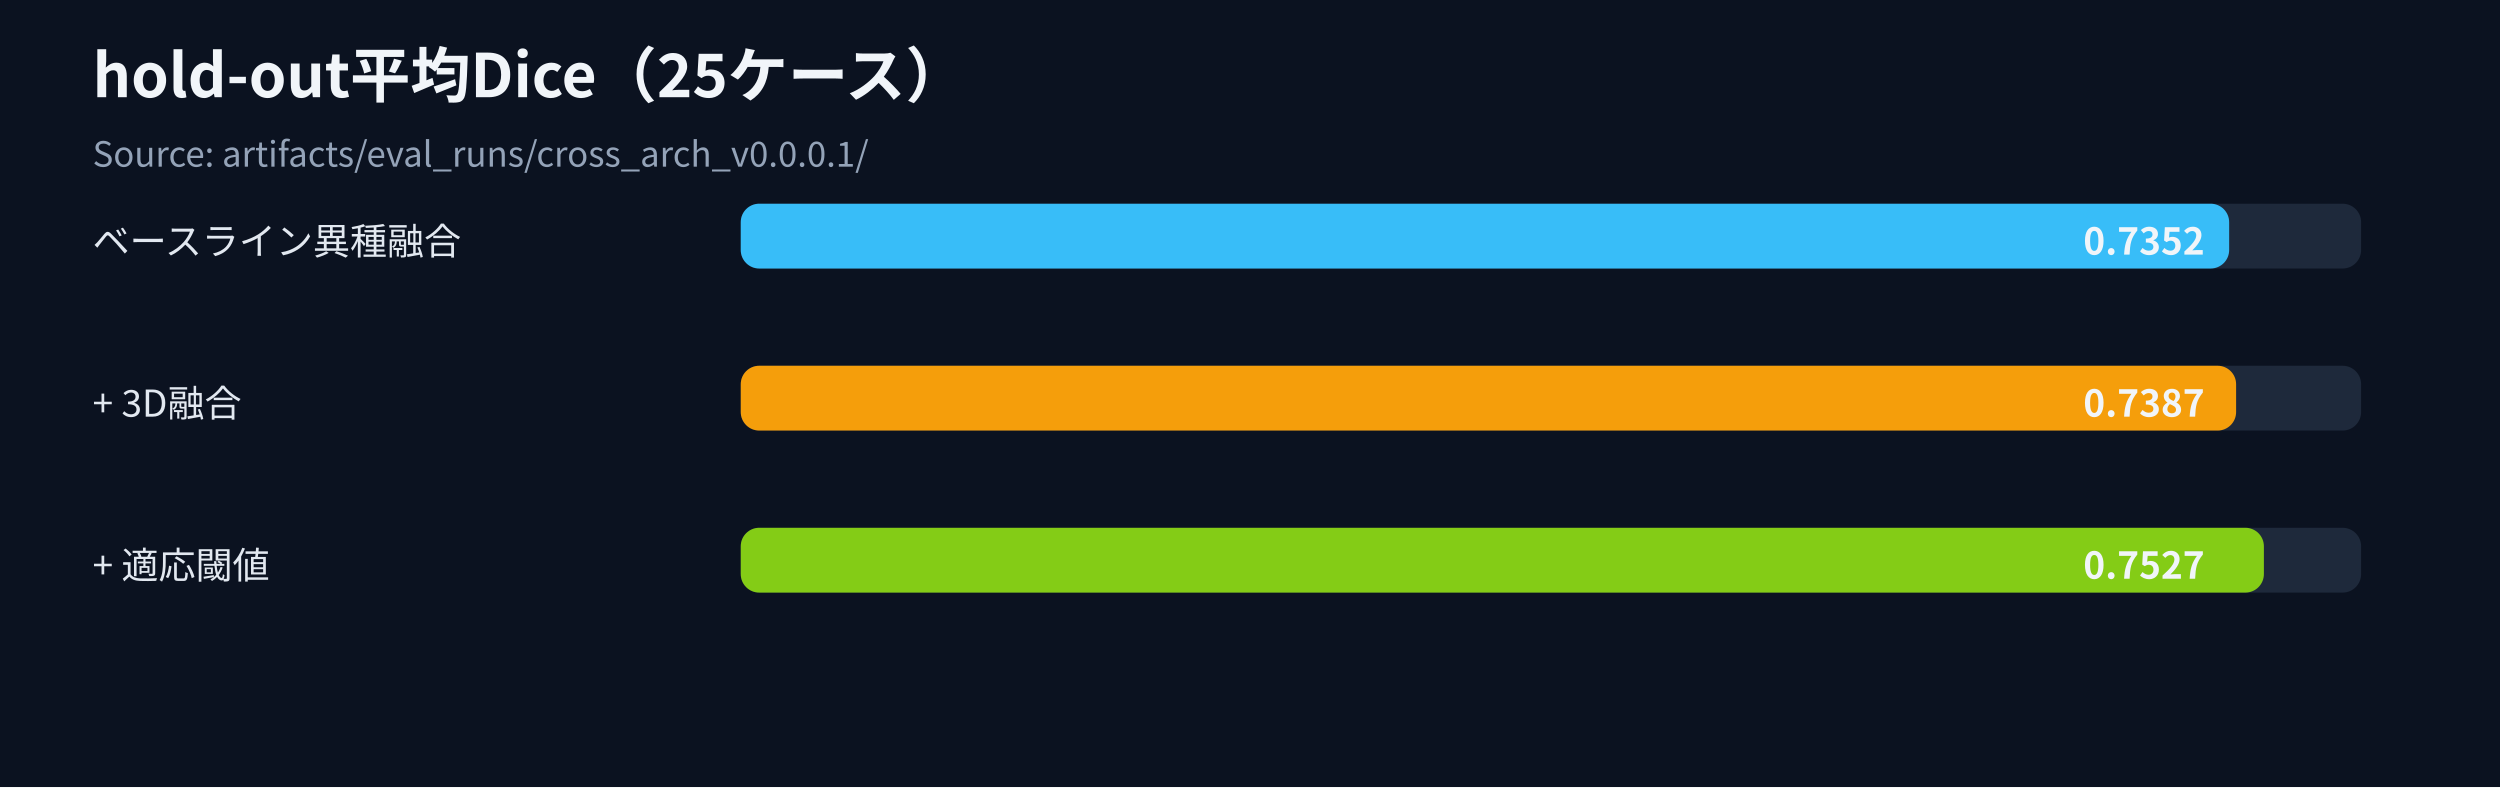
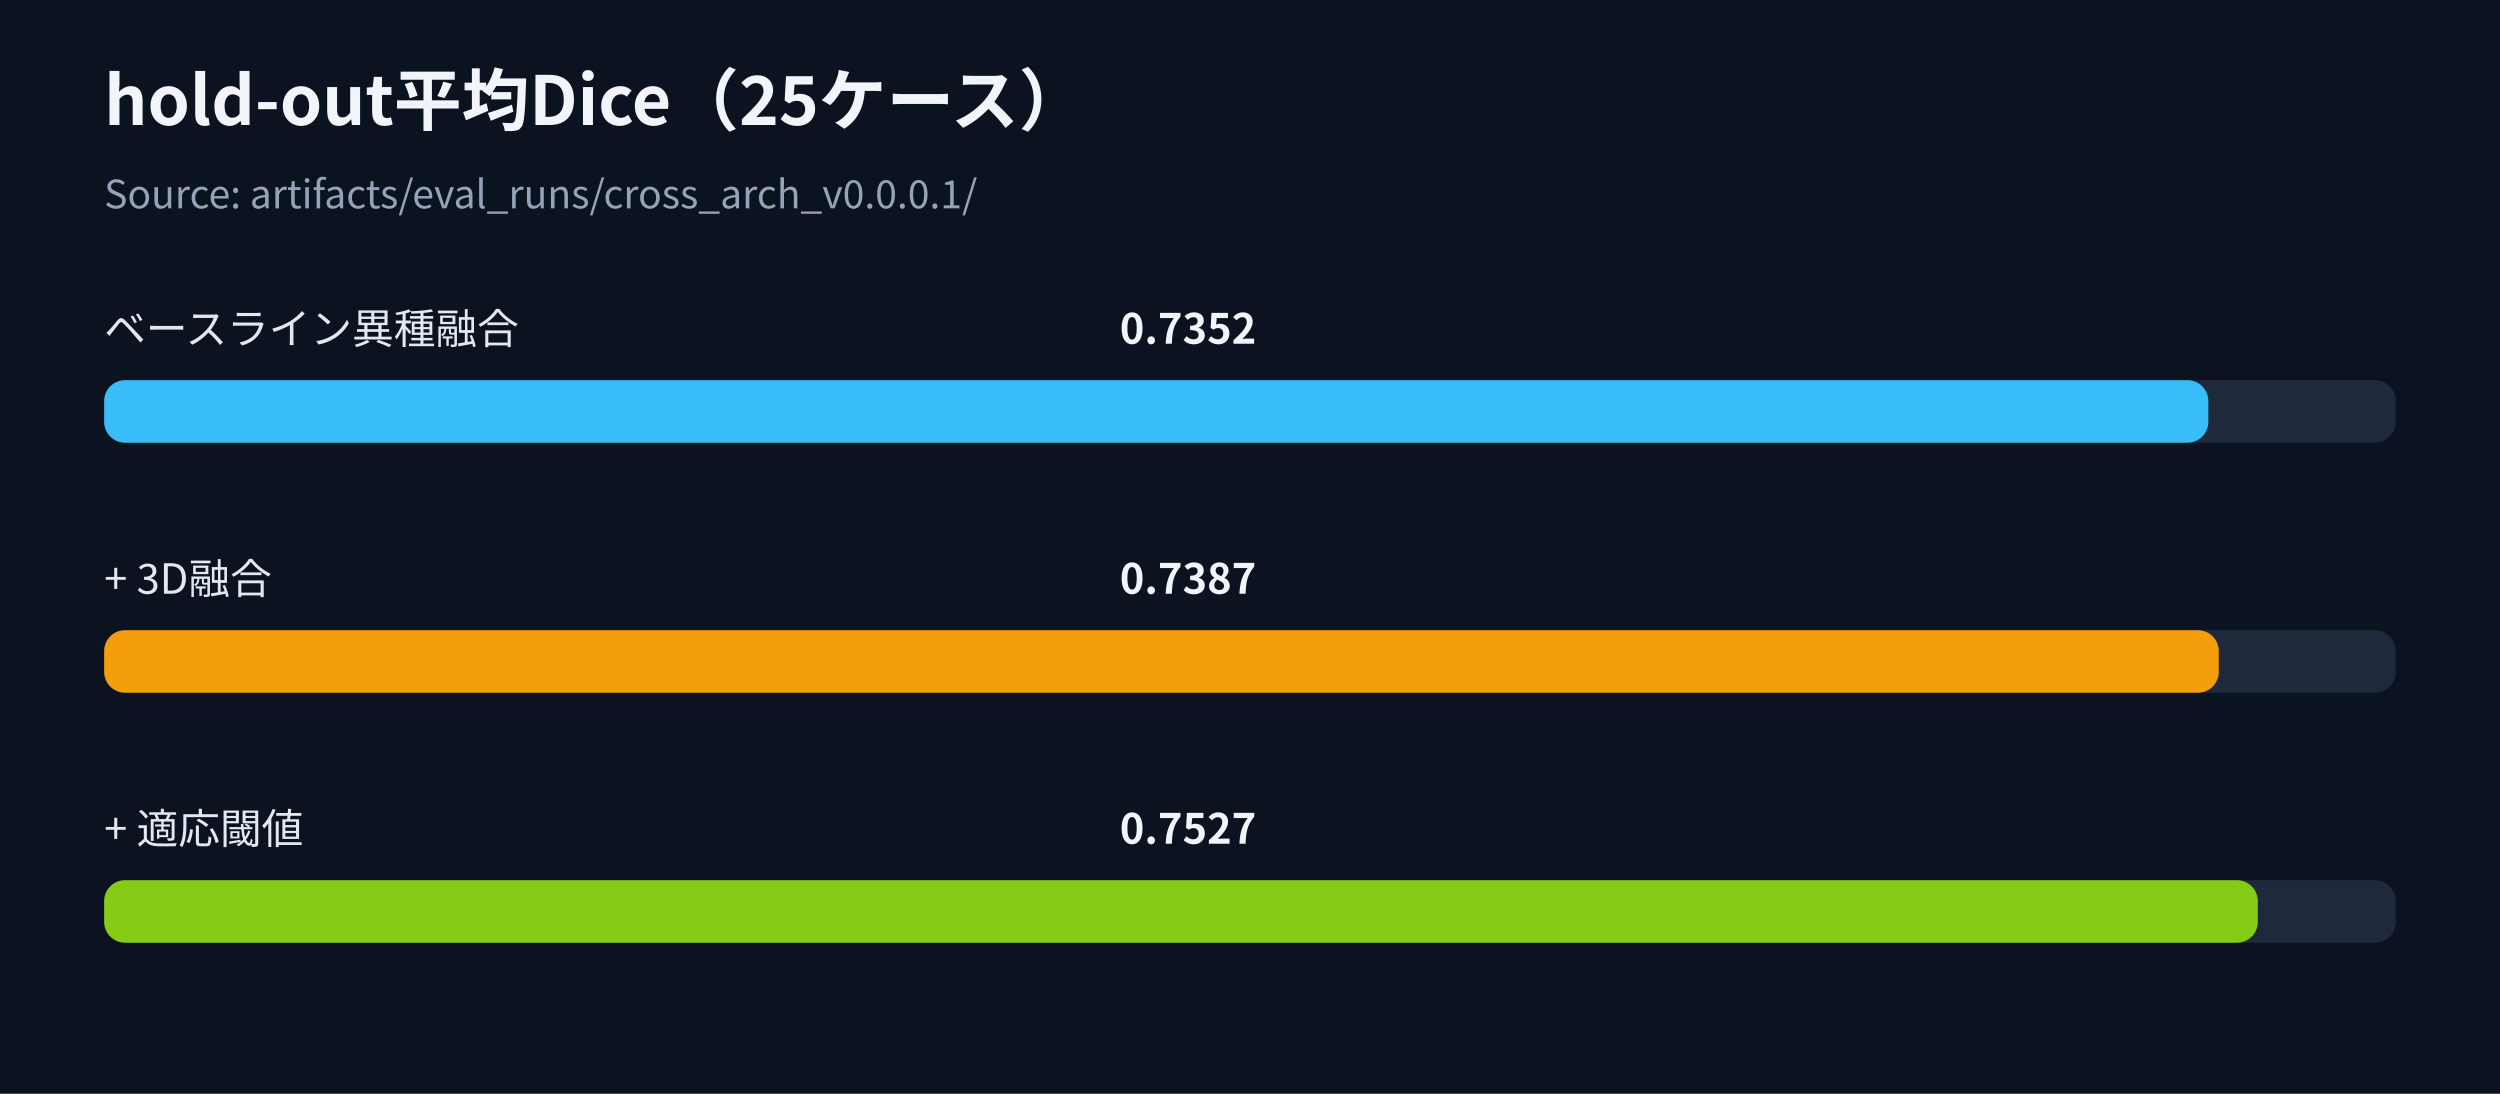
- <svg xmlns="http://www.w3.org/2000/svg" viewBox="0 0 1080 340" width="100%" preserveAspectRatio="xMidYMid meet" role="img" aria-labelledby="title desc">
-   <rect width="1080" height="340" fill="#0B1220" />
+ <svg xmlns="http://www.w3.org/2000/svg" viewBox="0 0 960 420" width="960" height="420" role="img" aria-labelledby="title desc">
+   <rect width="960" height="420" fill="#0B1220" />
  <g font-family="'Hiragino Sans', 'Noto Sans CJK JP', Arial, Helvetica, sans-serif">
-     <text x="40" y="42" fill="#F1F5F9" font-size="26" font-weight="700">hold-out平均Dice（25ケース）</text>
-     <text x="40" y="72" fill="#94A3B8" font-size="15">Source: artifacts/eval_runs/cross_arch_v0.0.0.1/</text>
-     <text x="40" y="110" fill="#E2E8F0" font-size="16">ベースライン異種融合</text>
-     <rect x="320" y="88" width="700" height="28" rx="8" fill="#1E293B" />
-     <rect x="320" y="88" width="643" height="28" rx="8" fill="#38BDF8" />
-     <text x="900" y="110" fill="#F1F5F9" font-size="16" font-weight="700">0.7352</text>
-     <text x="40" y="180" fill="#E2E8F0" font-size="16">+ 3D融合</text>
-     <rect x="320" y="158" width="700" height="28" rx="8" fill="#1E293B" />
-     <rect x="320" y="158" width="646" height="28" rx="8" fill="#F59E0B" />
-     <text x="900" y="180" fill="#F1F5F9" font-size="16" font-weight="700">0.7387</text>
-     <text x="40" y="250" fill="#E2E8F0" font-size="16">+ 適応閾値</text>
-     <rect x="320" y="228" width="700" height="28" rx="8" fill="#1E293B" />
-     <rect x="320" y="228" width="658" height="28" rx="8" fill="#84CC16" />
-     <text x="900" y="250" fill="#F1F5F9" font-size="16" font-weight="700">0.7527</text>
+     <text x="40" y="48" fill="#F1F5F9" font-size="26" font-weight="700">hold-out平均Dice（25ケース）</text>
+     <text x="40" y="80" fill="#94A3B8" font-size="15">Source: artifacts/eval_runs/cross_arch_v0.0.0.1/</text>
+     <text x="40" y="132" fill="#E2E8F0" font-size="16">ベースライン異種融合</text>
+     <text x="430" y="132" fill="#F1F5F9" font-size="16" font-weight="700">0.7352</text>
+     <rect x="40" y="146" width="880" height="24" rx="8" fill="#1E293B" />
+     <rect x="40" y="146" width="808" height="24" rx="8" fill="#38BDF8" />
+     <text x="40" y="228" fill="#E2E8F0" font-size="16">+ 3D融合</text>
+     <text x="430" y="228" fill="#F1F5F9" font-size="16" font-weight="700">0.7387</text>
+     <rect x="40" y="242" width="880" height="24" rx="8" fill="#1E293B" />
+     <rect x="40" y="242" width="812" height="24" rx="8" fill="#F59E0B" />
+     <text x="40" y="324" fill="#E2E8F0" font-size="16">+ 適応閾値</text>
+     <text x="430" y="324" fill="#F1F5F9" font-size="16" font-weight="700">0.7527</text>
+     <rect x="40" y="338" width="880" height="24" rx="8" fill="#1E293B" />
+     <rect x="40" y="338" width="827" height="24" rx="8" fill="#84CC16" />
  </g>
</svg>
